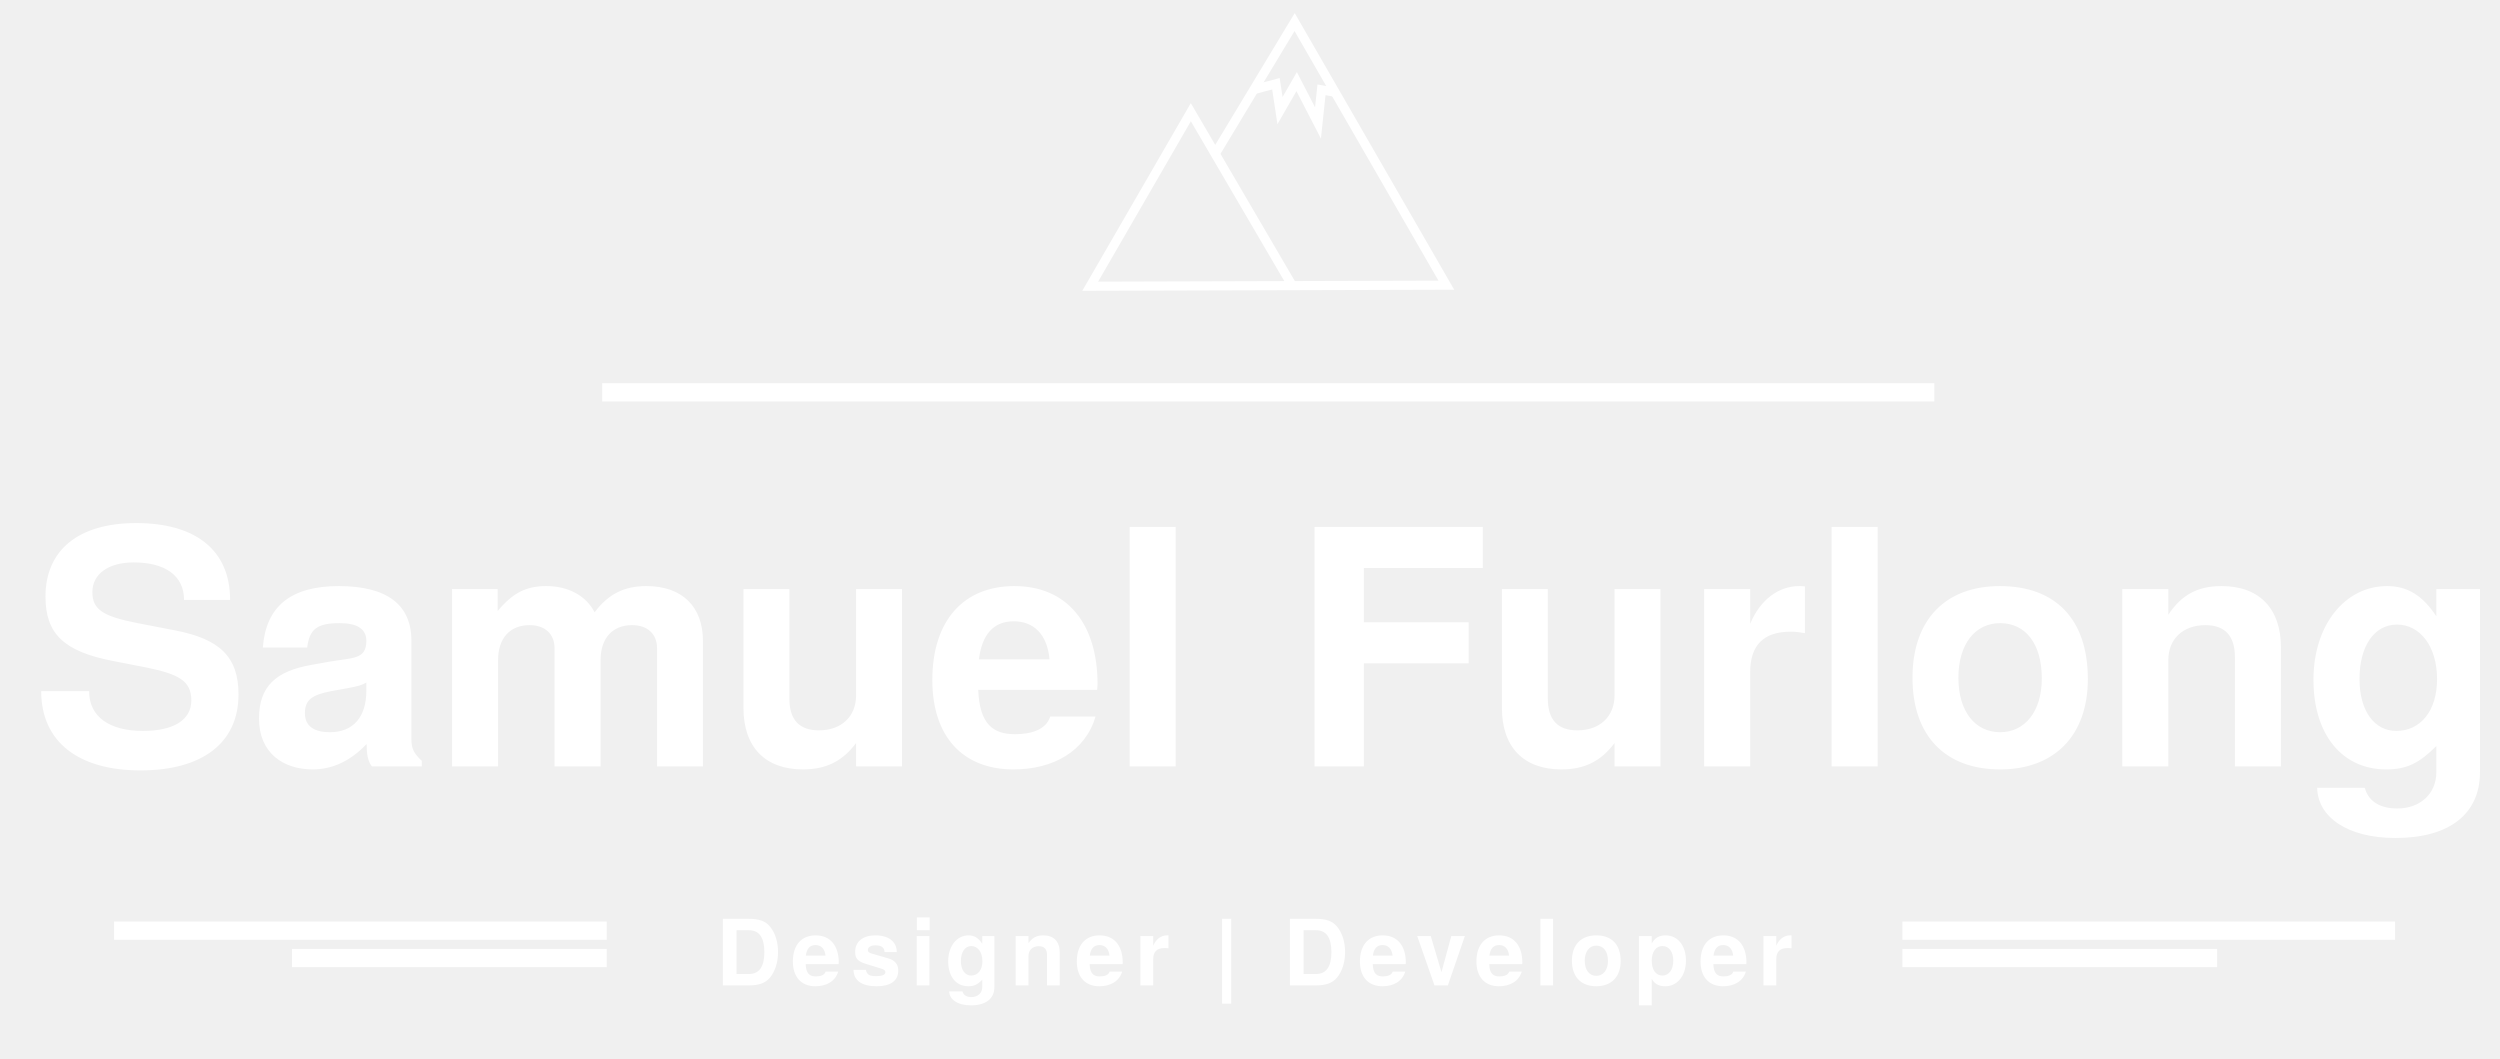
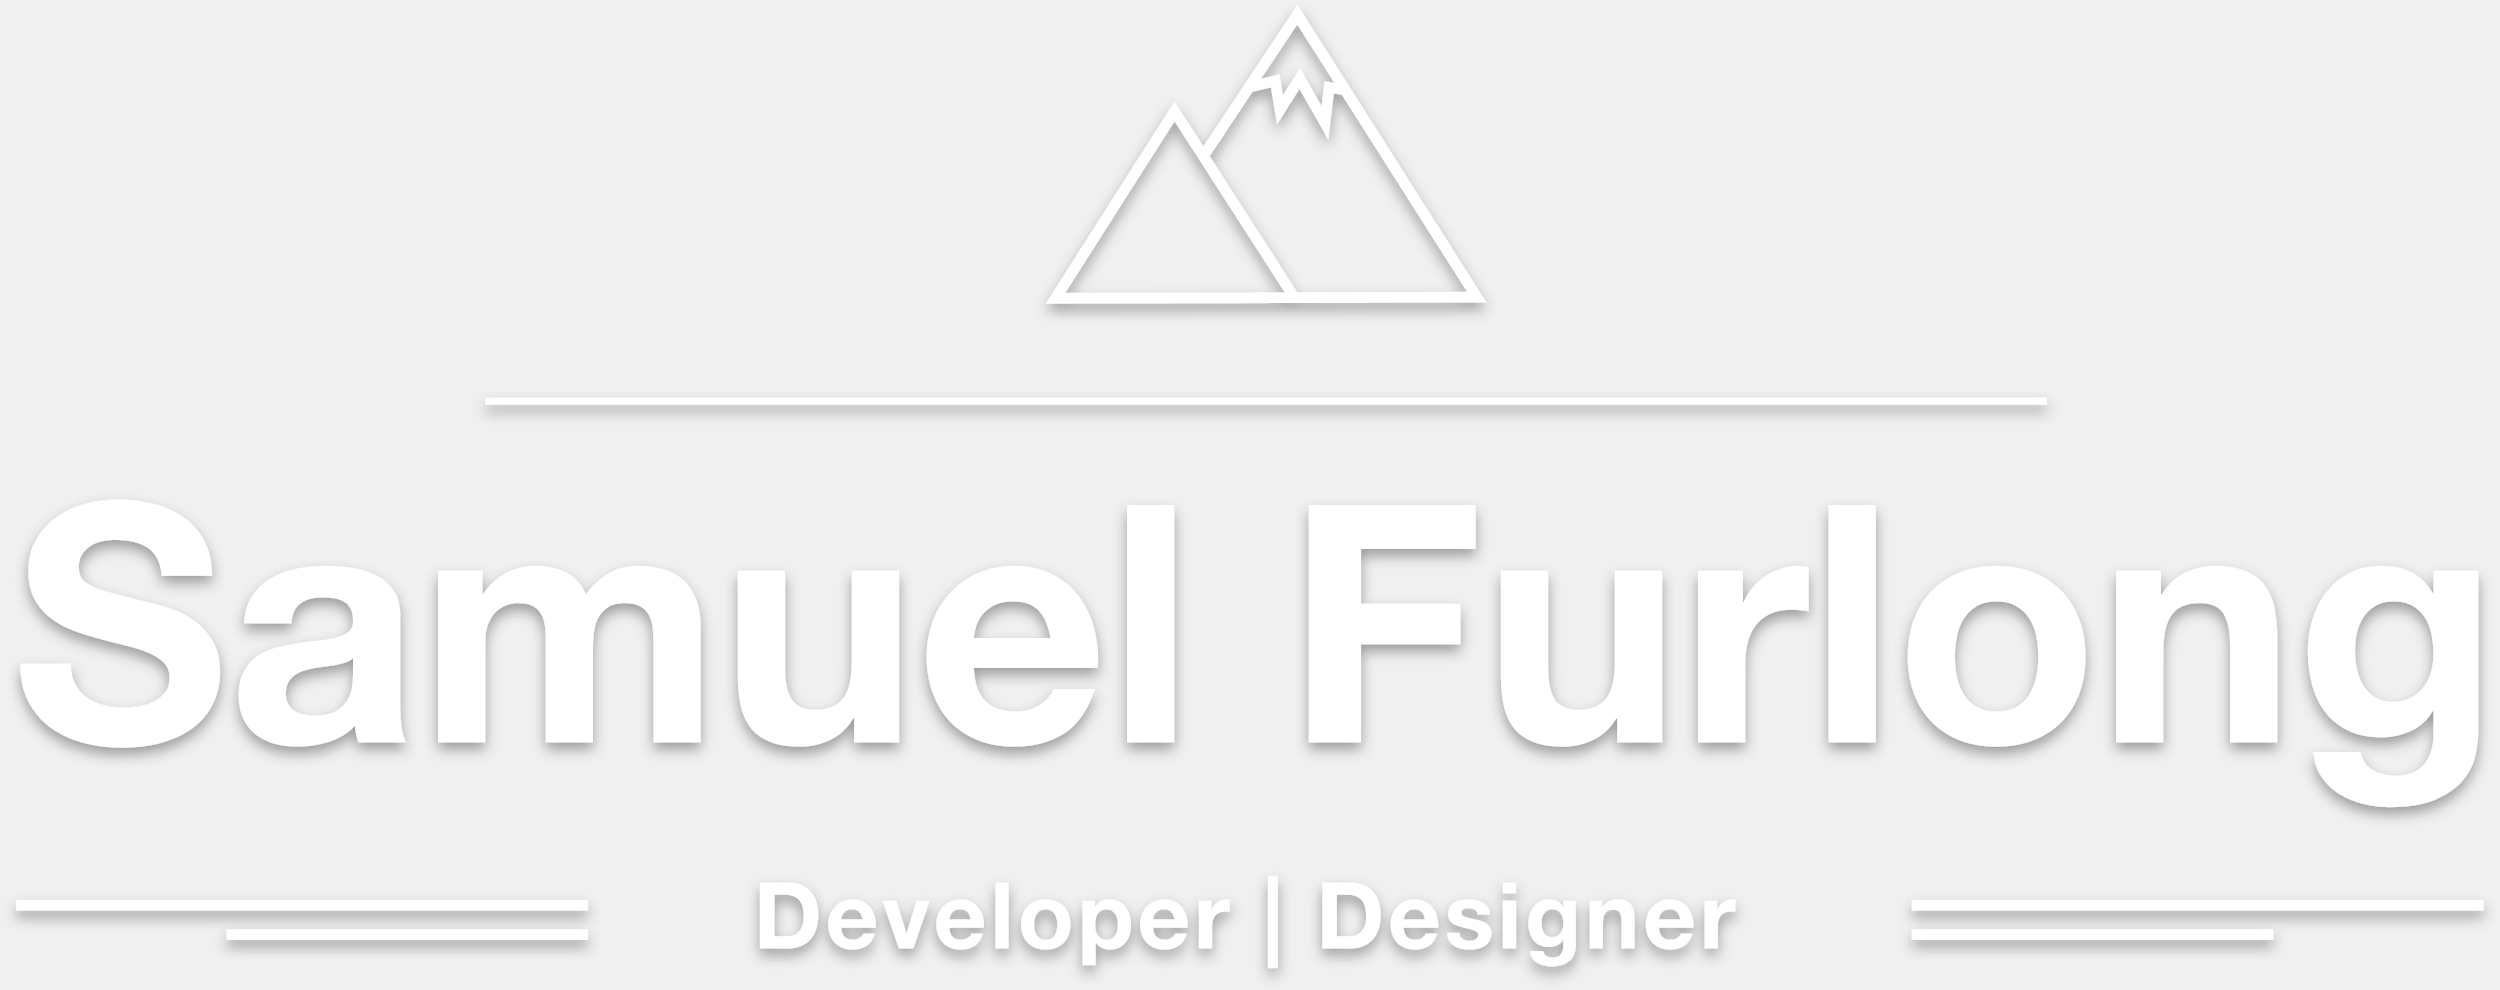
- <svg xmlns="http://www.w3.org/2000/svg" width="274px" height="116px" viewBox="0 0 274 116" version="1.1">
-   <defs />
-   <g id="Welcome" stroke="none" stroke-width="1" fill="none" fill-rule="evenodd">
-     <g id="Mobile-Portrait" transform="translate(-22, -77)">
-       <g id="Head" transform="translate(-200, 0)">
-         <g id="Personal-Logo" transform="translate(224, 79)">
-           <text id="Samuel-Furlong" font-family="Helvetica Neue" font-size="36" font-weight="bold" fill="#FFFFFF">
-             <tspan x="1.36" y="82">Samuel Furlong</tspan>
-           </text>
-           <g id="Logo-Header" transform="translate(65, 0)" stroke="#FFFFFF">
-             <path d="M0,41 L144,41" id="Line" stroke-width="2" stroke-linecap="square" />
-             <g id="Mountain-Logo" transform="translate(52, 0)">
-               <path d="M22.782,29.566 L11.515,10.297 L0.486,29.37 L39.518,29.255 L22.891,0.42 L14.303,14.66" id="Path-8" />
-               <path d="M18.331,7.843 L20.842,7.18 L21.288,10.122 L23.114,6.945 L25.452,11.477 L25.836,7.843 L27.353,8.115" id="Path-9" />
+ <svg xmlns="http://www.w3.org/2000/svg" width="705px" height="279px" viewBox="0 0 705 279" version="1.1">
+   <defs>
+     <filter x="-50%" y="-50%" width="200%" height="200%" filterUnits="objectBoundingBox" id="filter-1">
+       <feOffset dx="0" dy="2" in="SourceAlpha" result="shadowOffsetOuter1" />
+       <feGaussianBlur stdDeviation="2" in="shadowOffsetOuter1" result="shadowBlurOuter1" />
+       <feColorMatrix values="0 0 0 0 0   0 0 0 0 0   0 0 0 0 0  0 0 0 0.35 0" in="shadowBlurOuter1" type="matrix" result="shadowMatrixOuter1" />
+       <feMerge>
+         <feMergeNode in="shadowMatrixOuter1" />
+         <feMergeNode in="SourceGraphic" />
+       </feMerge>
+     </filter>
+   </defs>
+   <g id="Welcome" stroke="none" stroke-width="1" fill="none" fill-rule="evenodd" filter="url(#filter-1)">
+     <g id="Desktop-HD" transform="translate(-378, -77)">
+       <g id="Head" transform="translate(-17, -86)">
+         <g id="Personal-Logo" transform="translate(399, 167)">
+           <path d="M15.982,183.126 L1.736,183.126 C1.674,187.249 2.424,190.811 3.986,193.81 C5.548,196.809 7.656,199.277 10.312,201.213 C12.967,203.15 16.029,204.572 19.496,205.478 C22.964,206.384 26.541,206.837 30.227,206.837 C34.788,206.837 38.803,206.306 42.27,205.243 C45.738,204.181 48.643,202.697 50.986,200.792 C53.329,198.886 55.094,196.621 56.281,193.997 C57.468,191.373 58.062,188.53 58.062,185.469 C58.062,181.72 57.265,178.643 55.672,176.237 C54.079,173.832 52.189,171.91 50.002,170.473 C47.815,169.036 45.613,167.99 43.395,167.334 C41.177,166.678 39.443,166.225 38.193,165.975 C34.007,164.913 30.618,164.038 28.025,163.351 C25.432,162.663 23.401,161.976 21.933,161.289 C20.465,160.601 19.481,159.852 18.981,159.039 C18.481,158.227 18.231,157.165 18.231,155.853 C18.231,154.416 18.543,153.229 19.168,152.292 C19.793,151.354 20.59,150.573 21.558,149.949 C22.526,149.324 23.604,148.886 24.791,148.637 C25.979,148.387 27.166,148.262 28.353,148.262 C30.165,148.262 31.836,148.418 33.367,148.73 C34.898,149.043 36.256,149.574 37.444,150.323 C38.631,151.073 39.584,152.104 40.302,153.416 C41.021,154.728 41.442,156.384 41.567,158.383 L55.813,158.383 C55.813,154.51 55.079,151.214 53.61,148.496 C52.142,145.778 50.158,143.544 47.659,141.795 C45.16,140.046 42.301,138.78 39.084,137.999 C35.866,137.218 32.508,136.828 29.009,136.828 C26.01,136.828 23.011,137.234 20.012,138.046 C17.013,138.858 14.326,140.108 11.952,141.795 C9.577,143.482 7.656,145.591 6.188,148.121 C4.72,150.652 3.986,153.635 3.986,157.071 C3.986,160.133 4.563,162.741 5.719,164.897 C6.875,167.053 8.39,168.849 10.265,170.286 C12.139,171.723 14.263,172.894 16.638,173.8 C19.012,174.706 21.449,175.472 23.948,176.097 C26.385,176.784 28.79,177.409 31.164,177.971 C33.539,178.533 35.663,179.189 37.537,179.939 C39.412,180.689 40.927,181.626 42.083,182.751 C43.239,183.875 43.817,185.344 43.817,187.155 C43.817,188.842 43.379,190.233 42.504,191.326 C41.63,192.419 40.536,193.279 39.224,193.903 C37.912,194.528 36.506,194.95 35.007,195.169 C33.507,195.387 32.102,195.497 30.789,195.497 C28.853,195.497 26.978,195.262 25.166,194.794 C23.354,194.325 21.777,193.607 20.433,192.638 C19.09,191.67 18.012,190.404 17.2,188.842 C16.388,187.28 15.982,185.375 15.982,183.126 L15.982,183.126 Z M64.81,171.785 C64.997,168.661 65.778,166.068 67.153,164.007 C68.527,161.945 70.277,160.289 72.401,159.039 C74.526,157.79 76.915,156.9 79.571,156.368 C82.226,155.837 84.897,155.572 87.584,155.572 C90.021,155.572 92.488,155.744 94.988,156.087 C97.487,156.431 99.767,157.103 101.829,158.102 C103.891,159.102 105.578,160.492 106.89,162.273 C108.202,164.053 108.858,166.412 108.858,169.349 L108.858,194.559 C108.858,196.746 108.983,198.839 109.233,200.839 C109.483,202.838 109.92,204.337 110.545,205.337 L97.05,205.337 C96.8,204.587 96.597,203.822 96.44,203.041 C96.284,202.26 96.175,201.463 96.112,200.651 C93.988,202.838 91.489,204.369 88.615,205.243 C85.741,206.118 82.804,206.556 79.805,206.556 C77.493,206.556 75.338,206.274 73.338,205.712 C71.339,205.15 69.59,204.275 68.09,203.088 C66.591,201.901 65.419,200.401 64.576,198.589 C63.732,196.777 63.31,194.622 63.31,192.123 C63.31,189.374 63.795,187.109 64.763,185.328 C65.731,183.547 66.981,182.126 68.512,181.064 C70.043,180.002 71.792,179.205 73.76,178.674 C75.728,178.143 77.712,177.721 79.711,177.409 C81.711,177.096 83.679,176.846 85.616,176.659 C87.553,176.471 89.271,176.19 90.77,175.815 C92.27,175.44 93.457,174.894 94.332,174.175 C95.206,173.457 95.613,172.41 95.55,171.036 C95.55,169.599 95.316,168.458 94.847,167.615 C94.379,166.771 93.754,166.115 92.973,165.647 C92.192,165.178 91.286,164.866 90.255,164.71 C89.224,164.553 88.115,164.475 86.928,164.475 C84.304,164.475 82.242,165.038 80.742,166.162 C79.243,167.287 78.368,169.161 78.118,171.785 L64.81,171.785 Z M95.55,181.626 C94.988,182.126 94.285,182.516 93.441,182.797 C92.598,183.079 91.692,183.313 90.723,183.5 C89.755,183.688 88.74,183.844 87.678,183.969 C86.615,184.094 85.553,184.25 84.491,184.438 C83.491,184.625 82.507,184.875 81.539,185.187 C80.57,185.5 79.727,185.921 79.008,186.453 C78.29,186.984 77.712,187.655 77.275,188.468 C76.837,189.28 76.619,190.311 76.619,191.56 C76.619,192.747 76.837,193.747 77.275,194.559 C77.712,195.372 78.306,196.012 79.055,196.481 C79.805,196.949 80.68,197.277 81.679,197.465 C82.679,197.652 83.71,197.746 84.772,197.746 C87.396,197.746 89.427,197.308 90.864,196.434 C92.301,195.559 93.363,194.513 94.051,193.294 C94.738,192.076 95.16,190.842 95.316,189.592 C95.472,188.343 95.55,187.343 95.55,186.593 L95.55,181.626 Z M119.542,156.884 L119.542,205.337 L132.851,205.337 L132.851,177.221 C132.851,174.847 133.194,172.926 133.882,171.457 C134.569,169.989 135.397,168.864 136.365,168.083 C137.334,167.302 138.333,166.771 139.364,166.49 C140.395,166.209 141.223,166.068 141.848,166.068 C143.972,166.068 145.581,166.428 146.674,167.146 C147.768,167.865 148.549,168.818 149.017,170.005 C149.486,171.192 149.751,172.488 149.814,173.894 C149.876,175.3 149.908,176.721 149.908,178.158 L149.908,205.337 L163.216,205.337 L163.216,178.346 C163.216,176.846 163.325,175.362 163.544,173.894 C163.763,172.426 164.2,171.114 164.856,169.958 C165.512,168.802 166.418,167.865 167.574,167.146 C168.73,166.428 170.245,166.068 172.119,166.068 C173.994,166.068 175.478,166.381 176.571,167.006 C177.664,167.63 178.492,168.474 179.055,169.536 C179.617,170.598 179.961,171.848 180.086,173.285 C180.21,174.722 180.273,176.253 180.273,177.877 L180.273,205.337 L193.581,205.337 L193.581,172.91 C193.581,169.786 193.144,167.115 192.269,164.897 C191.394,162.679 190.176,160.883 188.614,159.508 C187.052,158.133 185.178,157.134 182.991,156.509 C180.804,155.884 178.43,155.572 175.868,155.572 C172.494,155.572 169.573,156.384 167.105,158.009 C164.637,159.633 162.685,161.507 161.248,163.632 C159.936,160.633 158.014,158.54 155.484,157.352 C152.954,156.165 150.158,155.572 147.096,155.572 C143.91,155.572 141.082,156.259 138.614,157.634 C136.146,159.008 134.038,160.945 132.288,163.444 L132.101,163.444 L132.101,156.884 L119.542,156.884 Z M249.532,205.337 L249.532,156.884 L236.224,156.884 L236.224,182.282 C236.224,187.218 235.412,190.764 233.787,192.919 C232.163,195.075 229.538,196.153 225.915,196.153 C222.728,196.153 220.51,195.169 219.261,193.2 C218.011,191.232 217.386,188.249 217.386,184.25 L217.386,156.884 L204.078,156.884 L204.078,186.687 C204.078,189.686 204.343,192.419 204.874,194.887 C205.406,197.355 206.327,199.448 207.639,201.167 C208.951,202.885 210.748,204.213 213.028,205.15 C215.309,206.087 218.23,206.556 221.791,206.556 C224.603,206.556 227.352,205.931 230.038,204.681 C232.725,203.432 234.912,201.401 236.599,198.589 L236.88,198.589 L236.88,205.337 L249.532,205.337 Z M292.268,175.909 L270.619,175.909 C270.682,174.972 270.885,173.91 271.228,172.723 C271.572,171.535 272.165,170.411 273.009,169.349 C273.852,168.286 274.977,167.396 276.383,166.678 C277.789,165.959 279.554,165.6 281.678,165.6 C284.927,165.6 287.348,166.475 288.941,168.224 C290.535,169.973 291.644,172.535 292.268,175.909 L292.268,175.909 Z M270.619,184.344 L305.577,184.344 C305.827,180.595 305.514,177.002 304.639,173.566 C303.765,170.13 302.343,167.068 300.375,164.381 C298.407,161.695 295.892,159.555 292.831,157.962 C289.769,156.368 286.177,155.572 282.053,155.572 C278.367,155.572 275.008,156.228 271.978,157.54 C268.948,158.852 266.339,160.648 264.152,162.929 C261.966,165.209 260.279,167.912 259.092,171.036 C257.904,174.16 257.311,177.534 257.311,181.157 C257.311,184.906 257.889,188.343 259.045,191.467 C260.201,194.591 261.841,197.277 263.965,199.527 C266.089,201.776 268.682,203.51 271.744,204.728 C274.805,205.946 278.242,206.556 282.053,206.556 C287.551,206.556 292.237,205.306 296.111,202.807 C299.985,200.308 302.859,196.153 304.733,190.342 L293.018,190.342 C292.581,191.841 291.394,193.263 289.457,194.606 C287.52,195.95 285.208,196.621 282.522,196.621 C278.773,196.621 275.899,195.653 273.899,193.716 C271.9,191.779 270.807,188.655 270.619,184.344 L270.619,184.344 Z M313.824,138.421 L313.824,205.337 L327.132,205.337 L327.132,138.421 L313.824,138.421 Z M365.089,138.421 L365.089,205.337 L379.803,205.337 L379.803,177.69 L407.825,177.69 L407.825,166.256 L379.803,166.256 L379.803,150.792 L412.136,150.792 L412.136,138.421 L365.089,138.421 Z M464.713,205.337 L464.713,156.884 L451.405,156.884 L451.405,182.282 C451.405,187.218 450.593,190.764 448.968,192.919 C447.344,195.075 444.72,196.153 441.096,196.153 C437.909,196.153 435.691,195.169 434.442,193.2 C433.192,191.232 432.567,188.249 432.567,184.25 L432.567,156.884 L419.259,156.884 L419.259,186.687 C419.259,189.686 419.525,192.419 420.056,194.887 C420.587,197.355 421.508,199.448 422.82,201.167 C424.133,202.885 425.929,204.213 428.209,205.15 C430.49,206.087 433.411,206.556 436.972,206.556 C439.784,206.556 442.533,205.931 445.22,204.681 C447.906,203.432 450.093,201.401 451.78,198.589 L452.061,198.589 L452.061,205.337 L464.713,205.337 Z M474.835,156.884 L474.835,205.337 L488.143,205.337 L488.143,183.5 C488.143,181.314 488.362,179.283 488.799,177.409 C489.237,175.534 489.971,173.894 491.002,172.488 C492.033,171.082 493.392,169.973 495.079,169.161 C496.766,168.349 498.827,167.943 501.264,167.943 C502.076,167.943 502.92,167.99 503.795,168.083 C504.669,168.177 505.419,168.286 506.044,168.411 L506.044,156.04 C504.982,155.728 504.013,155.572 503.139,155.572 C501.452,155.572 499.827,155.822 498.265,156.322 C496.703,156.821 495.235,157.524 493.86,158.43 C492.486,159.336 491.267,160.43 490.205,161.71 C489.143,162.991 488.3,164.381 487.675,165.881 L487.487,165.881 L487.487,156.884 L474.835,156.884 Z M511.667,138.421 L511.667,205.337 L524.975,205.337 L524.975,138.421 L511.667,138.421 Z M547.281,181.157 C547.281,179.22 547.468,177.315 547.843,175.44 C548.218,173.566 548.858,171.91 549.764,170.473 C550.67,169.036 551.873,167.865 553.373,166.959 C554.872,166.053 556.746,165.6 558.996,165.6 C561.245,165.6 563.135,166.053 564.666,166.959 C566.197,167.865 567.415,169.036 568.321,170.473 C569.227,171.91 569.867,173.566 570.242,175.44 C570.617,177.315 570.804,179.22 570.804,181.157 C570.804,183.094 570.617,184.984 570.242,186.827 C569.867,188.671 569.227,190.326 568.321,191.795 C567.415,193.263 566.197,194.434 564.666,195.309 C563.135,196.184 561.245,196.621 558.996,196.621 C556.746,196.621 554.872,196.184 553.373,195.309 C551.873,194.434 550.67,193.263 549.764,191.795 C548.858,190.326 548.218,188.671 547.843,186.827 C547.468,184.984 547.281,183.094 547.281,181.157 L547.281,181.157 Z M533.972,181.157 C533.972,185.031 534.566,188.53 535.753,191.654 C536.94,194.778 538.627,197.449 540.814,199.667 C543.001,201.885 545.625,203.588 548.687,204.775 C551.748,205.962 555.184,206.556 558.996,206.556 C562.807,206.556 566.259,205.962 569.352,204.775 C572.445,203.588 575.084,201.885 577.271,199.667 C579.458,197.449 581.145,194.778 582.332,191.654 C583.519,188.53 584.113,185.031 584.113,181.157 C584.113,177.284 583.519,173.769 582.332,170.614 C581.145,167.459 579.458,164.772 577.271,162.554 C575.084,160.336 572.445,158.618 569.352,157.399 C566.259,156.181 562.807,155.572 558.996,155.572 C555.184,155.572 551.748,156.181 548.687,157.399 C545.625,158.618 543.001,160.336 540.814,162.554 C538.627,164.772 536.94,167.459 535.753,170.614 C534.566,173.769 533.972,177.284 533.972,181.157 L533.972,181.157 Z M592.735,156.884 L592.735,205.337 L606.043,205.337 L606.043,179.939 C606.043,175.003 606.855,171.457 608.48,169.302 C610.104,167.146 612.729,166.068 616.352,166.068 C619.539,166.068 621.757,167.053 623.007,169.021 C624.256,170.989 624.881,173.972 624.881,177.971 L624.881,205.337 L638.189,205.337 L638.189,175.534 C638.189,172.535 637.924,169.802 637.393,167.334 C636.861,164.866 635.94,162.773 634.628,161.054 C633.316,159.336 631.519,157.993 629.239,157.024 C626.958,156.056 624.037,155.572 620.476,155.572 C617.664,155.572 614.915,156.212 612.229,157.493 C609.542,158.774 607.355,160.82 605.668,163.632 L605.387,163.632 L605.387,156.884 L592.735,156.884 Z M670.897,193.903 C668.836,193.903 667.117,193.466 665.743,192.591 C664.368,191.717 663.259,190.592 662.416,189.217 C661.572,187.843 660.979,186.296 660.635,184.578 C660.292,182.86 660.12,181.126 660.12,179.377 C660.12,177.565 660.323,175.831 660.729,174.175 C661.135,172.52 661.791,171.051 662.697,169.77 C663.603,168.49 664.728,167.474 666.071,166.724 C667.414,165.975 669.023,165.6 670.897,165.6 C673.084,165.6 674.896,166.006 676.333,166.818 C677.77,167.63 678.926,168.724 679.801,170.098 C680.676,171.473 681.3,173.051 681.675,174.831 C682.05,176.612 682.238,178.502 682.238,180.501 C682.238,182.251 682.003,183.922 681.535,185.515 C681.066,187.109 680.363,188.53 679.426,189.78 C678.489,191.029 677.302,192.029 675.865,192.779 C674.428,193.528 672.772,193.903 670.897,193.903 L670.897,193.903 Z M694.89,202.244 L694.89,156.884 L682.238,156.884 L682.238,163.351 L682.05,163.351 C680.426,160.539 678.411,158.54 676.005,157.352 C673.6,156.165 670.804,155.572 667.617,155.572 C664.243,155.572 661.26,156.228 658.667,157.54 C656.074,158.852 653.903,160.617 652.153,162.835 C650.404,165.053 649.076,167.615 648.17,170.52 C647.264,173.425 646.811,176.44 646.811,179.564 C646.811,182.876 647.202,186.015 647.983,188.983 C648.764,191.951 649.998,194.544 651.685,196.762 C653.372,198.98 655.527,200.729 658.152,202.01 C660.776,203.291 663.9,203.931 667.524,203.931 C670.46,203.931 673.256,203.322 675.912,202.104 C678.567,200.885 680.613,198.995 682.05,196.434 L682.238,196.434 L682.238,202.807 C682.3,206.243 681.472,209.086 679.754,211.335 C678.036,213.585 675.302,214.709 671.554,214.709 C669.179,214.709 667.086,214.225 665.274,213.257 C663.462,212.288 662.244,210.554 661.619,208.055 L648.405,208.055 C648.592,210.804 649.357,213.163 650.701,215.131 C652.044,217.099 653.731,218.708 655.762,219.957 C657.792,221.207 660.042,222.129 662.51,222.722 C664.978,223.316 667.399,223.613 669.773,223.613 C675.334,223.613 679.77,222.863 683.081,221.363 C686.393,219.864 688.923,218.036 690.672,215.881 C692.422,213.725 693.562,211.398 694.093,208.899 C694.624,206.399 694.89,204.181 694.89,202.244 L694.89,202.244 Z" id="Samuel-Furlong" fill="#FFFFFF" />
+           <g id="Logo-Header" transform="translate(133.8493, 0)" stroke="#FFFFFF">
+             <path d="M0,109.145 L438.39,109.145" id="Line" stroke-width="2" stroke-linecap="square" />
+             <g id="Mountain-Logo" transform="translate(159.3426, 0)" stroke-width="3">
+               <path d="M68.32,80.656 L34.022,27.416 L0.445,80.116 L119.273,79.798 L68.654,0.124 L42.509,39.471" id="Path-8" />
+               <path d="M54.77,20.635 L62.416,18.804 L63.772,26.931 L69.333,18.154 L76.452,30.676 L77.619,20.635 L82.239,21.387" id="Path-9" />
            </g>
          </g>
-           <g id="Logo-Footer" transform="translate(11, 96)">
-             <g id="Left-Lines" transform="translate(0, 3)" stroke="#FFFFFF" stroke-width="2" stroke-linecap="square">
-               <path d="M0.5,1 L52.5,1" id="Line" />
-               <path d="M20,4 L52.5,4" id="Line" />
+           <g id="Logo-Footer" transform="translate(0.505676, 242.4461)">
+             <g id="Left-Lines" transform="translate(0, 7.289158)" stroke="#FFFFFF" stroke-width="3" stroke-linecap="square">
+               <path d="M1.522,1.553 L159.83,1.553" id="Line" />
+               <path d="M60.888,9.833 L159.83,9.833" id="Line" />
            </g>
-             <g id="Right-Lines" transform="translate(222.5, 5.5) scale(-1, 1) translate(-222.5, -5.5) translate(196, 3)" stroke="#FFFFFF" stroke-width="2" stroke-linecap="square">
-               <path d="M0.5,1 L52.5,1" id="Line" />
-               <path d="M20,4 L52.5,4" id="Line" />
+             <g id="Right-Lines" transform="translate(615.2074, 12.98214) scale(-1, 1) translate(-615.2074, -12.98214) translate(534.4706, 7.289158)" stroke="#FFFFFF" stroke-width="3" stroke-linecap="square">
+               <path d="M1.522,1.553 L159.83,1.553" id="Line" />
+               <path d="M60.888,9.833 L159.83,9.833" id="Line" />
            </g>
-             <text id="Designer-|-Developer" font-family="Helvetica Neue" font-size="10" font-weight="bold" letter-spacing="1" fill="#FFFFFF">
-               <tspan x="65.46" y="10">Designer | Develope</tspan>
-               <tspan x="179.65" y="10">r</tspan>
-             </text>
+             <path d="M213.888,17.564 L213.888,5.849 L216.804,5.849 C217.81,5.849 218.656,5.992 219.342,6.278 C220.028,6.565 220.579,6.977 220.995,7.515 C221.412,8.053 221.711,8.699 221.893,9.454 C222.075,10.209 222.167,11.055 222.167,11.993 C222.167,13.017 222.036,13.884 221.776,14.596 C221.516,15.307 221.169,15.885 220.735,16.327 C220.301,16.77 219.806,17.086 219.251,17.277 C218.696,17.468 218.123,17.564 217.533,17.564 L213.888,17.564 Z M209.801,2.412 L209.801,21 L217.819,21 C219.242,21 220.479,20.761 221.529,20.284 C222.579,19.807 223.455,19.152 224.158,18.319 C224.861,17.486 225.386,16.496 225.733,15.351 C226.08,14.205 226.254,12.956 226.254,11.602 C226.254,10.057 226.041,8.712 225.616,7.567 C225.191,6.422 224.601,5.467 223.846,4.703 C223.091,3.94 222.197,3.367 221.164,2.985 C220.132,2.603 219.017,2.412 217.819,2.412 L209.801,2.412 Z M238.76,12.826 L232.747,12.826 C232.764,12.565 232.821,12.27 232.916,11.941 C233.011,11.611 233.176,11.298 233.411,11.003 C233.645,10.708 233.957,10.461 234.348,10.261 C234.738,10.062 235.229,9.962 235.819,9.962 C236.721,9.962 237.394,10.205 237.836,10.691 C238.279,11.177 238.587,11.888 238.76,12.826 L238.76,12.826 Z M232.747,15.169 L242.457,15.169 C242.526,14.127 242.44,13.129 242.197,12.175 C241.954,11.22 241.559,10.37 241.012,9.624 C240.466,8.877 239.767,8.283 238.917,7.84 C238.066,7.398 237.068,7.176 235.923,7.176 C234.899,7.176 233.966,7.359 233.124,7.723 C232.282,8.088 231.558,8.587 230.95,9.22 C230.343,9.854 229.874,10.604 229.545,11.472 C229.215,12.34 229.05,13.277 229.05,14.283 C229.05,15.325 229.211,16.279 229.532,17.147 C229.853,18.015 230.308,18.761 230.898,19.386 C231.488,20.011 232.209,20.492 233.059,20.831 C233.91,21.169 234.864,21.338 235.923,21.338 C237.45,21.338 238.752,20.991 239.828,20.297 C240.904,19.603 241.702,18.449 242.223,16.835 L238.969,16.835 C238.847,17.251 238.517,17.646 237.979,18.019 C237.441,18.392 236.799,18.579 236.053,18.579 C235.012,18.579 234.213,18.31 233.658,17.772 C233.103,17.234 232.799,16.366 232.747,15.169 L232.747,15.169 Z M253.089,21 L257.645,7.541 L253.974,7.541 L251.137,16.731 L251.085,16.731 L248.247,7.541 L244.368,7.541 L248.976,21 L253.089,21 Z M269.24,12.826 L263.227,12.826 C263.244,12.565 263.301,12.27 263.396,11.941 C263.492,11.611 263.656,11.298 263.891,11.003 C264.125,10.708 264.437,10.461 264.828,10.261 C265.218,10.062 265.709,9.962 266.299,9.962 C267.201,9.962 267.874,10.205 268.316,10.691 C268.759,11.177 269.067,11.888 269.24,12.826 L269.24,12.826 Z M263.227,15.169 L272.937,15.169 C273.007,14.127 272.92,13.129 272.677,12.175 C272.434,11.22 272.039,10.37 271.492,9.624 C270.946,8.877 270.247,8.283 269.397,7.84 C268.546,7.398 267.548,7.176 266.403,7.176 C265.379,7.176 264.446,7.359 263.604,7.723 C262.763,8.088 262.038,8.587 261.431,9.22 C260.823,9.854 260.355,10.604 260.025,11.472 C259.695,12.34 259.53,13.277 259.53,14.283 C259.53,15.325 259.691,16.279 260.012,17.147 C260.333,18.015 260.788,18.761 261.379,19.386 C261.969,20.011 262.689,20.492 263.539,20.831 C264.39,21.169 265.344,21.338 266.403,21.338 C267.93,21.338 269.232,20.991 270.308,20.297 C271.384,19.603 272.182,18.449 272.703,16.835 L269.449,16.835 C269.327,17.251 268.998,17.646 268.459,18.019 C267.921,18.392 267.279,18.579 266.533,18.579 C265.492,18.579 264.693,18.31 264.138,17.772 C263.583,17.234 263.279,16.366 263.227,15.169 L263.227,15.169 Z M276.228,2.412 L276.228,21 L279.925,21 L279.925,2.412 L276.228,2.412 Z M287.121,14.283 C287.121,13.745 287.173,13.216 287.277,12.695 C287.381,12.175 287.559,11.715 287.81,11.316 C288.062,10.917 288.396,10.591 288.813,10.339 C289.229,10.088 289.75,9.962 290.375,9.962 C291,9.962 291.525,10.088 291.95,10.339 C292.375,10.591 292.713,10.917 292.965,11.316 C293.217,11.715 293.395,12.175 293.499,12.695 C293.603,13.216 293.655,13.745 293.655,14.283 C293.655,14.822 293.603,15.346 293.499,15.858 C293.395,16.37 293.217,16.83 292.965,17.238 C292.713,17.646 292.375,17.971 291.95,18.214 C291.525,18.457 291,18.579 290.375,18.579 C289.75,18.579 289.229,18.457 288.813,18.214 C288.396,17.971 288.062,17.646 287.81,17.238 C287.559,16.83 287.381,16.37 287.277,15.858 C287.173,15.346 287.121,14.822 287.121,14.283 L287.121,14.283 Z M283.424,14.283 C283.424,15.36 283.589,16.331 283.919,17.199 C284.248,18.067 284.717,18.809 285.324,19.425 C285.932,20.041 286.661,20.514 287.511,20.844 C288.362,21.174 289.316,21.338 290.375,21.338 C291.433,21.338 292.392,21.174 293.251,20.844 C294.11,20.514 294.844,20.041 295.451,19.425 C296.059,18.809 296.527,18.067 296.857,17.199 C297.187,16.331 297.352,15.36 297.352,14.283 C297.352,13.207 297.187,12.231 296.857,11.355 C296.527,10.478 296.059,9.732 295.451,9.116 C294.844,8.5 294.11,8.023 293.251,7.684 C292.392,7.346 291.433,7.176 290.375,7.176 C289.316,7.176 288.362,7.346 287.511,7.684 C286.661,8.023 285.932,8.5 285.324,9.116 C284.717,9.732 284.248,10.478 283.919,11.355 C283.589,12.231 283.424,13.207 283.424,14.283 L283.424,14.283 Z M307.541,18.579 C306.951,18.579 306.448,18.457 306.031,18.214 C305.615,17.971 305.281,17.655 305.029,17.264 C304.777,16.874 304.595,16.418 304.482,15.898 C304.37,15.377 304.313,14.848 304.313,14.31 C304.313,13.754 304.365,13.216 304.469,12.695 C304.573,12.175 304.751,11.715 305.003,11.316 C305.255,10.917 305.584,10.591 305.992,10.339 C306.4,10.088 306.908,9.962 307.515,9.962 C308.105,9.962 308.604,10.088 309.012,10.339 C309.42,10.591 309.754,10.921 310.014,11.329 C310.275,11.737 310.461,12.201 310.574,12.722 C310.687,13.242 310.743,13.772 310.743,14.31 C310.743,14.848 310.691,15.377 310.587,15.898 C310.483,16.418 310.305,16.874 310.053,17.264 C309.802,17.655 309.472,17.971 309.064,18.214 C308.656,18.457 308.149,18.579 307.541,18.579 L307.541,18.579 Z M300.747,7.541 L300.747,25.712 L304.443,25.712 L304.443,19.334 L304.495,19.334 C304.947,19.993 305.524,20.492 306.227,20.831 C306.929,21.169 307.697,21.338 308.53,21.338 C309.52,21.338 310.383,21.148 311.121,20.766 C311.858,20.384 312.474,19.872 312.969,19.23 C313.464,18.588 313.833,17.85 314.076,17.017 C314.318,16.184 314.44,15.316 314.44,14.414 C314.44,13.459 314.318,12.544 314.076,11.667 C313.833,10.791 313.459,10.023 312.956,9.363 C312.453,8.704 311.819,8.174 311.056,7.775 C310.292,7.376 309.381,7.176 308.322,7.176 C307.489,7.176 306.726,7.341 306.031,7.671 C305.337,8.001 304.764,8.53 304.313,9.259 L304.261,9.259 L304.261,7.541 L300.747,7.541 Z M326.712,12.826 L320.699,12.826 C320.716,12.565 320.772,12.27 320.868,11.941 C320.963,11.611 321.128,11.298 321.362,11.003 C321.597,10.708 321.909,10.461 322.3,10.261 C322.69,10.062 323.18,9.962 323.771,9.962 C324.673,9.962 325.346,10.205 325.788,10.691 C326.231,11.177 326.539,11.888 326.712,12.826 L326.712,12.826 Z M320.699,15.169 L330.409,15.169 C330.478,14.127 330.392,13.129 330.149,12.175 C329.906,11.22 329.511,10.37 328.964,9.624 C328.417,8.877 327.719,8.283 326.868,7.84 C326.018,7.398 325.02,7.176 323.875,7.176 C322.851,7.176 321.918,7.359 321.076,7.723 C320.234,8.088 319.51,8.587 318.902,9.22 C318.295,9.854 317.826,10.604 317.497,11.472 C317.167,12.34 317.002,13.277 317.002,14.283 C317.002,15.325 317.162,16.279 317.484,17.147 C317.805,18.015 318.26,18.761 318.85,19.386 C319.44,20.011 320.161,20.492 321.011,20.831 C321.861,21.169 322.816,21.338 323.875,21.338 C325.402,21.338 326.704,20.991 327.78,20.297 C328.856,19.603 329.654,18.449 330.175,16.835 L326.921,16.835 C326.799,17.251 326.469,17.646 325.931,18.019 C325.393,18.392 324.751,18.579 324.005,18.579 C322.964,18.579 322.165,18.31 321.61,17.772 C321.054,17.234 320.751,16.366 320.699,15.169 L320.699,15.169 Z M333.596,7.541 L333.596,21 L337.292,21 L337.292,14.934 C337.292,14.327 337.353,13.763 337.475,13.242 C337.596,12.722 337.8,12.266 338.086,11.875 C338.373,11.485 338.75,11.177 339.219,10.951 C339.687,10.726 340.26,10.613 340.937,10.613 C341.163,10.613 341.397,10.626 341.64,10.652 C341.883,10.678 342.091,10.708 342.265,10.743 L342.265,7.307 C341.97,7.22 341.701,7.176 341.458,7.176 C340.989,7.176 340.538,7.246 340.104,7.385 C339.67,7.524 339.262,7.719 338.88,7.97 C338.499,8.222 338.16,8.526 337.865,8.882 C337.57,9.237 337.336,9.624 337.162,10.04 L337.11,10.04 L337.11,7.541 L333.596,7.541 Z M353.064,0.538 L353.064,26.545 L355.849,26.545 L355.849,0.538 L353.064,0.538 Z M372.48,17.564 L372.48,5.849 L375.396,5.849 C376.402,5.849 377.248,5.992 377.934,6.278 C378.619,6.565 379.17,6.977 379.587,7.515 C380.003,8.053 380.303,8.699 380.485,9.454 C380.667,10.209 380.758,11.055 380.758,11.993 C380.758,13.017 380.628,13.884 380.368,14.596 C380.108,15.307 379.76,15.885 379.327,16.327 C378.893,16.77 378.398,17.086 377.843,17.277 C377.287,17.468 376.715,17.564 376.125,17.564 L372.48,17.564 Z M368.393,2.412 L368.393,21 L376.411,21 C377.834,21 379.071,20.761 380.121,20.284 C381.171,19.807 382.047,19.152 382.75,18.319 C383.453,17.486 383.978,16.496 384.325,15.351 C384.672,14.205 384.846,12.956 384.846,11.602 C384.846,10.057 384.633,8.712 384.208,7.567 C383.783,6.422 383.193,5.467 382.438,4.703 C381.683,3.94 380.789,3.367 379.756,2.985 C378.724,2.603 377.608,2.412 376.411,2.412 L368.393,2.412 Z M397.352,12.826 L391.339,12.826 C391.356,12.565 391.412,12.27 391.508,11.941 C391.603,11.611 391.768,11.298 392.002,11.003 C392.237,10.708 392.549,10.461 392.94,10.261 C393.33,10.062 393.82,9.962 394.41,9.962 C395.313,9.962 395.985,10.205 396.428,10.691 C396.871,11.177 397.179,11.888 397.352,12.826 L397.352,12.826 Z M391.339,15.169 L401.049,15.169 C401.118,14.127 401.032,13.129 400.789,12.175 C400.546,11.22 400.151,10.37 399.604,9.624 C399.057,8.877 398.359,8.283 397.508,7.84 C396.658,7.398 395.66,7.176 394.515,7.176 C393.491,7.176 392.558,7.359 391.716,7.723 C390.874,8.088 390.15,8.587 389.542,9.22 C388.935,9.854 388.466,10.604 388.137,11.472 C387.807,12.34 387.642,13.277 387.642,14.283 C387.642,15.325 387.802,16.279 388.123,17.147 C388.445,18.015 388.9,18.761 389.49,19.386 C390.08,20.011 390.801,20.492 391.651,20.831 C392.501,21.169 393.456,21.338 394.515,21.338 C396.042,21.338 397.344,20.991 398.42,20.297 C399.496,19.603 400.294,18.449 400.815,16.835 L397.56,16.835 C397.439,17.251 397.109,17.646 396.571,18.019 C396.033,18.392 395.391,18.579 394.645,18.579 C393.603,18.579 392.805,18.31 392.25,17.772 C391.694,17.234 391.391,16.366 391.339,15.169 L391.339,15.169 Z M407.099,16.626 L403.585,16.626 C403.62,17.529 403.823,18.28 404.197,18.878 C404.57,19.477 405.047,19.959 405.628,20.323 C406.21,20.688 406.874,20.948 407.62,21.104 C408.366,21.26 409.13,21.338 409.911,21.338 C410.674,21.338 411.425,21.265 412.163,21.117 C412.9,20.97 413.555,20.714 414.128,20.349 C414.701,19.985 415.165,19.503 415.521,18.904 C415.877,18.306 416.055,17.564 416.055,16.679 C416.055,16.054 415.933,15.529 415.69,15.104 C415.447,14.678 415.126,14.323 414.727,14.036 C414.328,13.75 413.872,13.52 413.36,13.346 C412.848,13.173 412.323,13.025 411.785,12.904 C411.265,12.782 410.753,12.669 410.249,12.565 C409.746,12.461 409.299,12.344 408.909,12.214 C408.518,12.084 408.201,11.914 407.958,11.706 C407.715,11.498 407.594,11.229 407.594,10.899 C407.594,10.622 407.663,10.4 407.802,10.235 C407.941,10.07 408.11,9.945 408.31,9.858 C408.509,9.771 408.731,9.715 408.974,9.689 C409.217,9.663 409.442,9.65 409.651,9.65 C410.31,9.65 410.883,9.775 411.369,10.027 C411.855,10.279 412.124,10.76 412.176,11.472 L415.69,11.472 C415.621,10.639 415.408,9.949 415.052,9.402 C414.697,8.856 414.25,8.417 413.712,8.088 C413.174,7.758 412.562,7.524 411.876,7.385 C411.191,7.246 410.484,7.176 409.755,7.176 C409.026,7.176 408.314,7.242 407.62,7.372 C406.926,7.502 406.301,7.728 405.746,8.049 C405.19,8.37 404.743,8.808 404.405,9.363 C404.066,9.919 403.897,10.63 403.897,11.498 C403.897,12.088 404.019,12.587 404.262,12.995 C404.505,13.403 404.826,13.741 405.225,14.01 C405.624,14.279 406.08,14.496 406.592,14.661 C407.104,14.826 407.629,14.969 408.167,15.091 C409.486,15.368 410.514,15.646 411.252,15.924 C411.989,16.201 412.358,16.618 412.358,17.173 C412.358,17.503 412.28,17.776 412.124,17.993 C411.967,18.21 411.772,18.384 411.538,18.514 C411.304,18.644 411.043,18.739 410.757,18.8 C410.471,18.861 410.197,18.891 409.937,18.891 C409.572,18.891 409.221,18.848 408.883,18.761 C408.544,18.674 408.245,18.54 407.984,18.358 C407.724,18.175 407.511,17.941 407.347,17.655 C407.182,17.368 407.099,17.026 407.099,16.626 L407.099,16.626 Z M423.016,5.458 L423.016,2.412 L419.32,2.412 L419.32,5.458 L423.016,5.458 Z M419.32,7.541 L419.32,21 L423.016,21 L423.016,7.541 L419.32,7.541 Z M433.206,17.824 C432.633,17.824 432.156,17.702 431.774,17.46 C431.392,17.217 431.084,16.904 430.85,16.522 C430.616,16.141 430.451,15.711 430.355,15.234 C430.26,14.756 430.212,14.275 430.212,13.789 C430.212,13.286 430.268,12.804 430.381,12.344 C430.494,11.884 430.676,11.476 430.928,11.12 C431.18,10.765 431.492,10.483 431.865,10.274 C432.238,10.066 432.685,9.962 433.206,9.962 C433.813,9.962 434.317,10.075 434.716,10.3 C435.115,10.526 435.436,10.83 435.679,11.212 C435.922,11.593 436.096,12.032 436.2,12.526 C436.304,13.021 436.356,13.546 436.356,14.101 C436.356,14.587 436.291,15.051 436.161,15.494 C436.03,15.937 435.835,16.331 435.575,16.679 C435.315,17.026 434.985,17.303 434.586,17.512 C434.186,17.72 433.727,17.824 433.206,17.824 L433.206,17.824 Z M439.87,20.141 L439.87,7.541 L436.356,7.541 L436.356,9.337 L436.304,9.337 C435.853,8.556 435.293,8.001 434.625,7.671 C433.956,7.341 433.18,7.176 432.295,7.176 C431.357,7.176 430.529,7.359 429.809,7.723 C429.088,8.088 428.485,8.578 427.999,9.194 C427.513,9.81 427.144,10.522 426.893,11.329 C426.641,12.136 426.515,12.973 426.515,13.841 C426.515,14.761 426.624,15.633 426.841,16.457 C427.058,17.282 427.4,18.002 427.869,18.618 C428.338,19.234 428.936,19.72 429.665,20.076 C430.394,20.432 431.262,20.61 432.269,20.61 C433.084,20.61 433.861,20.44 434.599,20.102 C435.336,19.763 435.905,19.238 436.304,18.527 L436.356,18.527 L436.356,20.297 C436.373,21.252 436.143,22.041 435.666,22.666 C435.189,23.291 434.429,23.603 433.388,23.603 C432.729,23.603 432.147,23.469 431.644,23.2 C431.141,22.931 430.802,22.449 430.629,21.755 L426.958,21.755 C427.01,22.519 427.223,23.174 427.596,23.72 C427.969,24.267 428.437,24.714 429.002,25.061 C429.566,25.408 430.19,25.664 430.876,25.829 C431.561,25.994 432.234,26.076 432.893,26.076 C434.438,26.076 435.67,25.868 436.59,25.452 C437.51,25.035 438.213,24.527 438.699,23.929 C439.185,23.33 439.501,22.683 439.649,21.989 C439.797,21.295 439.87,20.679 439.87,20.141 L439.87,20.141 Z M443.838,7.541 L443.838,21 L447.535,21 L447.535,13.945 C447.535,12.574 447.76,11.589 448.212,10.99 C448.663,10.392 449.392,10.092 450.398,10.092 C451.283,10.092 451.9,10.366 452.247,10.912 C452.594,11.459 452.767,12.288 452.767,13.398 L452.767,21 L456.464,21 L456.464,12.722 C456.464,11.888 456.39,11.129 456.243,10.444 C456.095,9.758 455.839,9.177 455.475,8.699 C455.11,8.222 454.611,7.849 453.978,7.58 C453.344,7.311 452.533,7.176 451.544,7.176 C450.763,7.176 449.999,7.354 449.253,7.71 C448.507,8.066 447.899,8.634 447.431,9.415 L447.353,9.415 L447.353,7.541 L443.838,7.541 Z M469.335,12.826 L463.321,12.826 C463.339,12.565 463.395,12.27 463.491,11.941 C463.586,11.611 463.751,11.298 463.985,11.003 C464.22,10.708 464.532,10.461 464.923,10.261 C465.313,10.062 465.803,9.962 466.393,9.962 C467.296,9.962 467.968,10.205 468.411,10.691 C468.853,11.177 469.162,11.888 469.335,12.826 L469.335,12.826 Z M463.321,15.169 L473.032,15.169 C473.101,14.127 473.014,13.129 472.771,12.175 C472.528,11.22 472.134,10.37 471.587,9.624 C471.04,8.877 470.342,8.283 469.491,7.84 C468.641,7.398 467.643,7.176 466.498,7.176 C465.474,7.176 464.541,7.359 463.699,7.723 C462.857,8.088 462.133,8.587 461.525,9.22 C460.918,9.854 460.449,10.604 460.119,11.472 C459.79,12.34 459.625,13.277 459.625,14.283 C459.625,15.325 459.785,16.279 460.106,17.147 C460.427,18.015 460.883,18.761 461.473,19.386 C462.063,20.011 462.783,20.492 463.634,20.831 C464.484,21.169 465.439,21.338 466.498,21.338 C468.025,21.338 469.326,20.991 470.402,20.297 C471.478,19.603 472.277,18.449 472.797,16.835 L469.543,16.835 C469.422,17.251 469.092,17.646 468.554,18.019 C468.016,18.392 467.374,18.579 466.628,18.579 C465.586,18.579 464.788,18.31 464.233,17.772 C463.677,17.234 463.374,16.366 463.321,15.169 L463.321,15.169 Z M476.219,7.541 L476.219,21 L479.915,21 L479.915,14.934 C479.915,14.327 479.976,13.763 480.097,13.242 C480.219,12.722 480.423,12.266 480.709,11.875 C480.996,11.485 481.373,11.177 481.842,10.951 C482.31,10.726 482.883,10.613 483.56,10.613 C483.785,10.613 484.02,10.626 484.263,10.652 C484.506,10.678 484.714,10.708 484.888,10.743 L484.888,7.307 C484.593,7.22 484.324,7.176 484.081,7.176 C483.612,7.176 483.161,7.246 482.727,7.385 C482.293,7.524 481.885,7.719 481.503,7.97 C481.121,8.222 480.783,8.526 480.488,8.882 C480.193,9.237 479.959,9.624 479.785,10.04 L479.733,10.04 L479.733,7.541 L476.219,7.541 Z" id="Designer-|-Developer" fill="#FFFFFF" />
          </g>
        </g>
      </g>
    </g>
  </g>
</svg>
